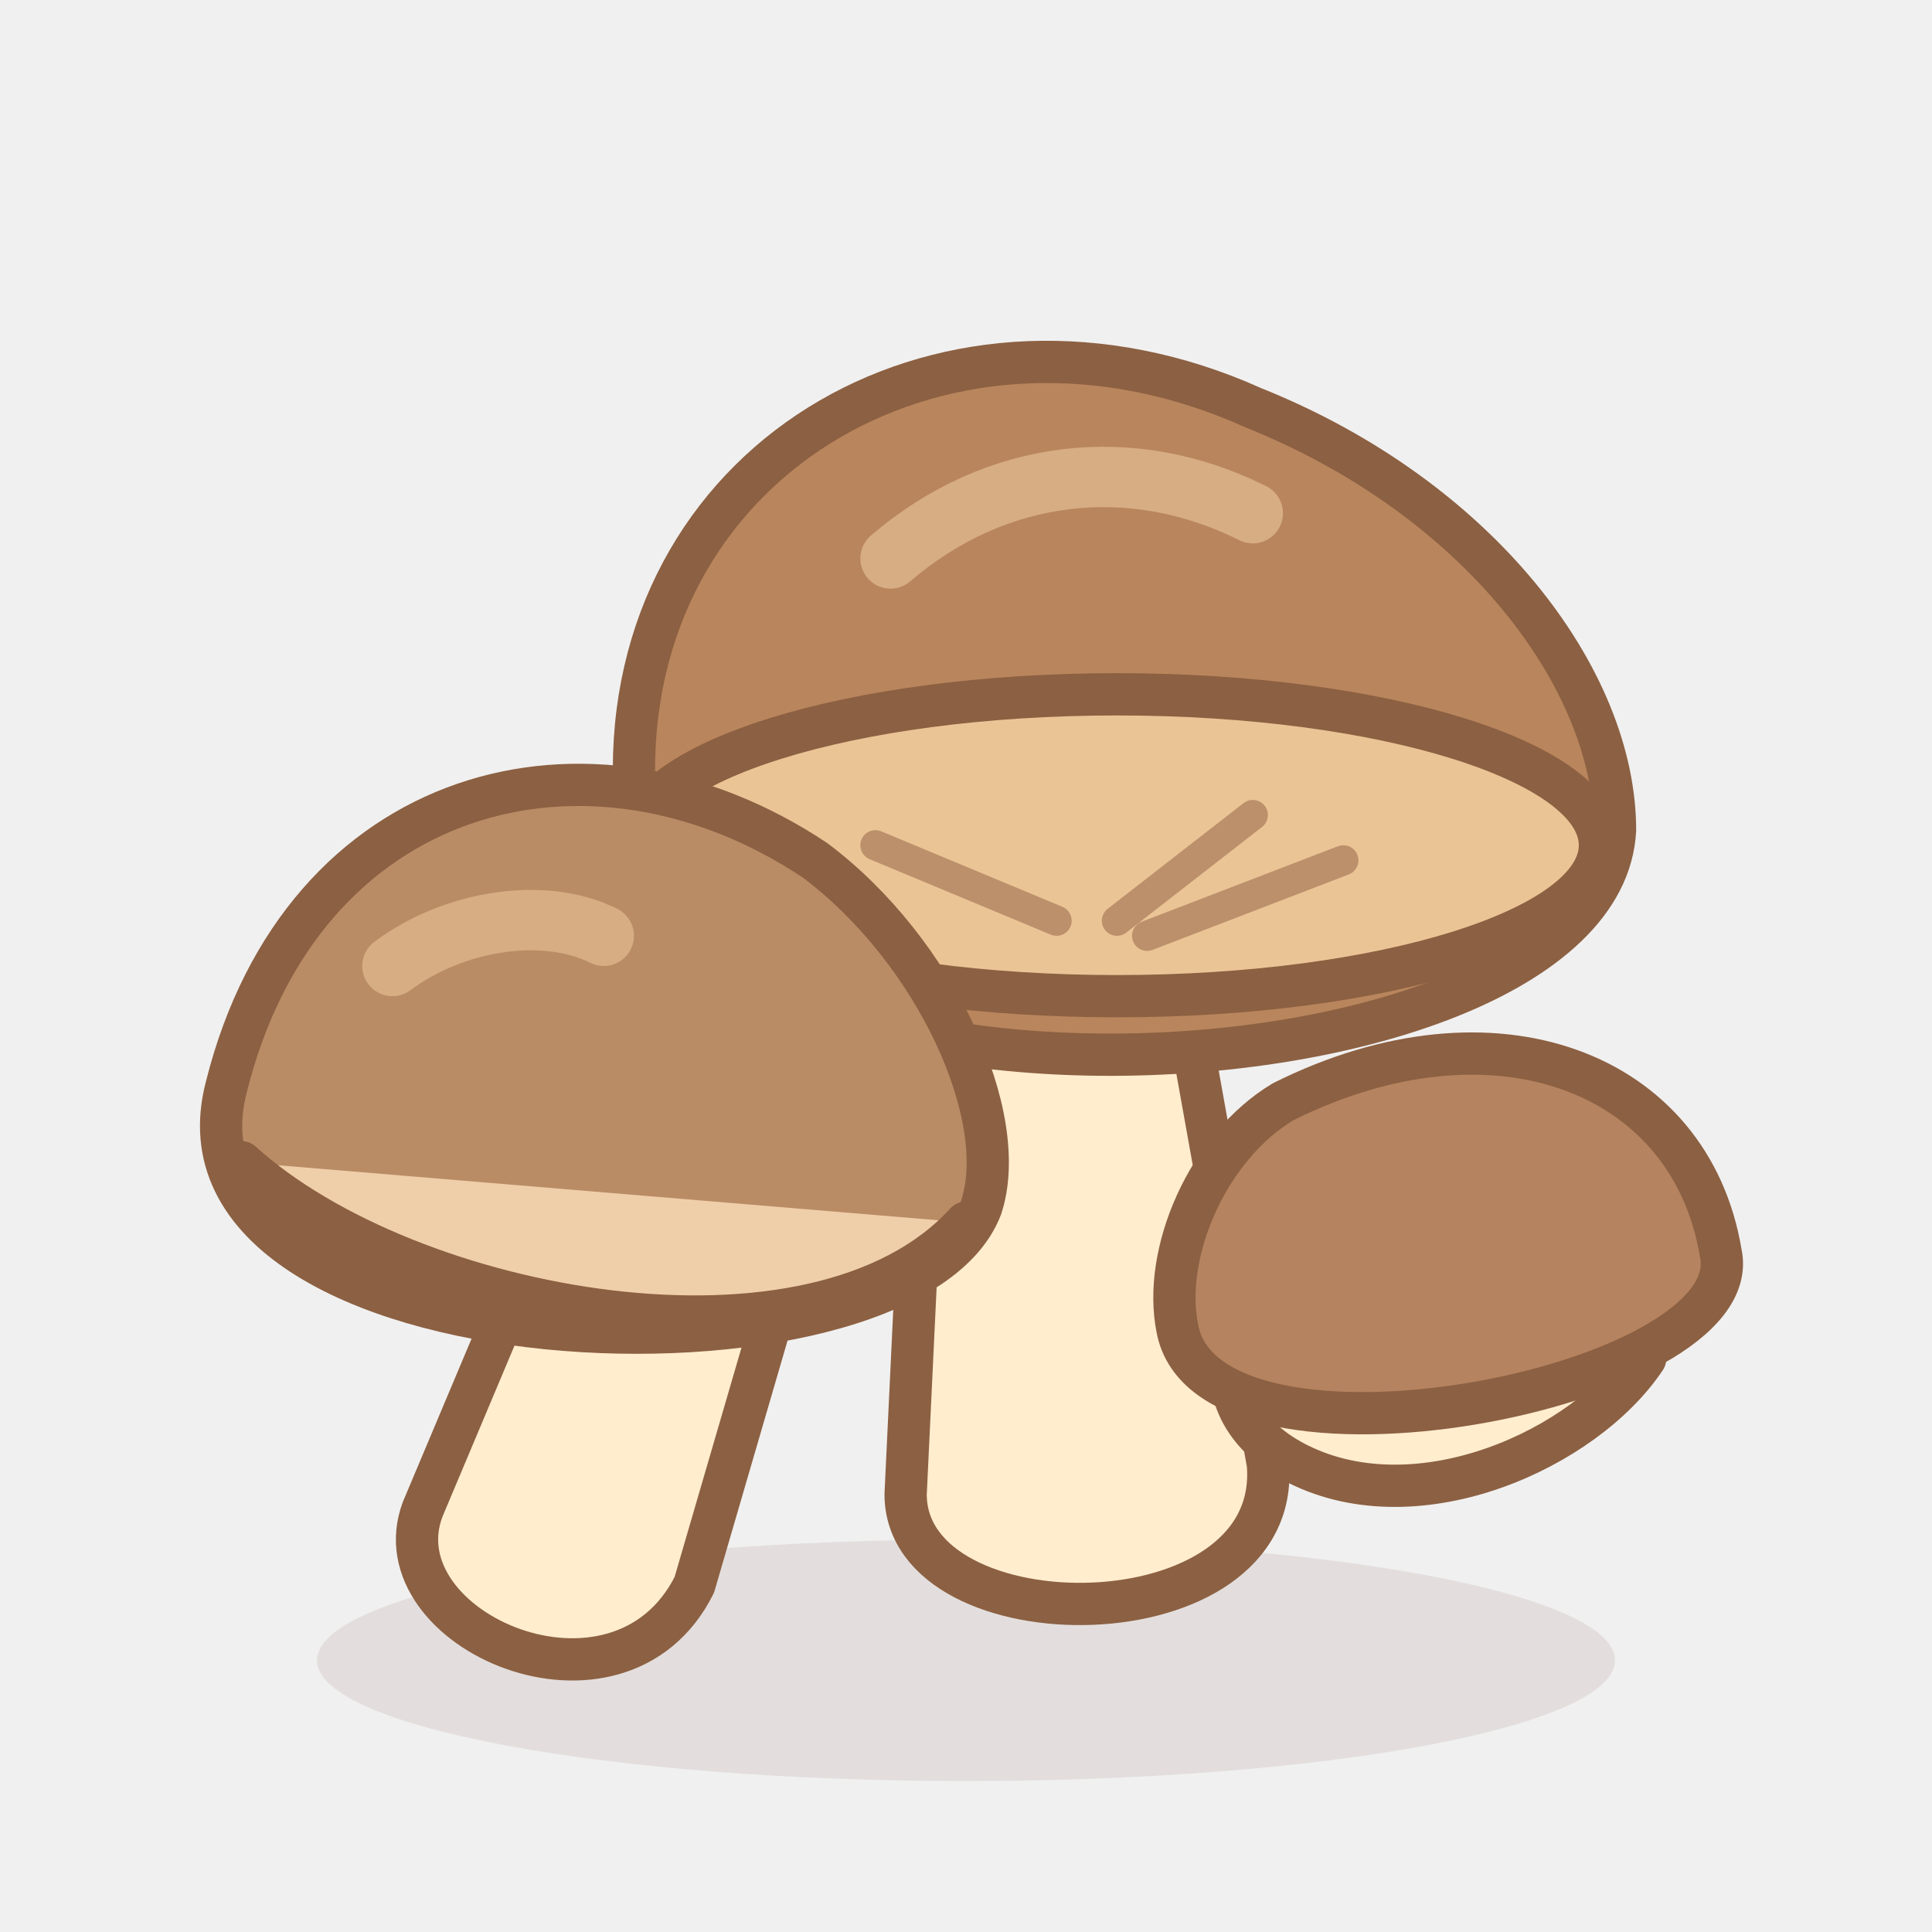
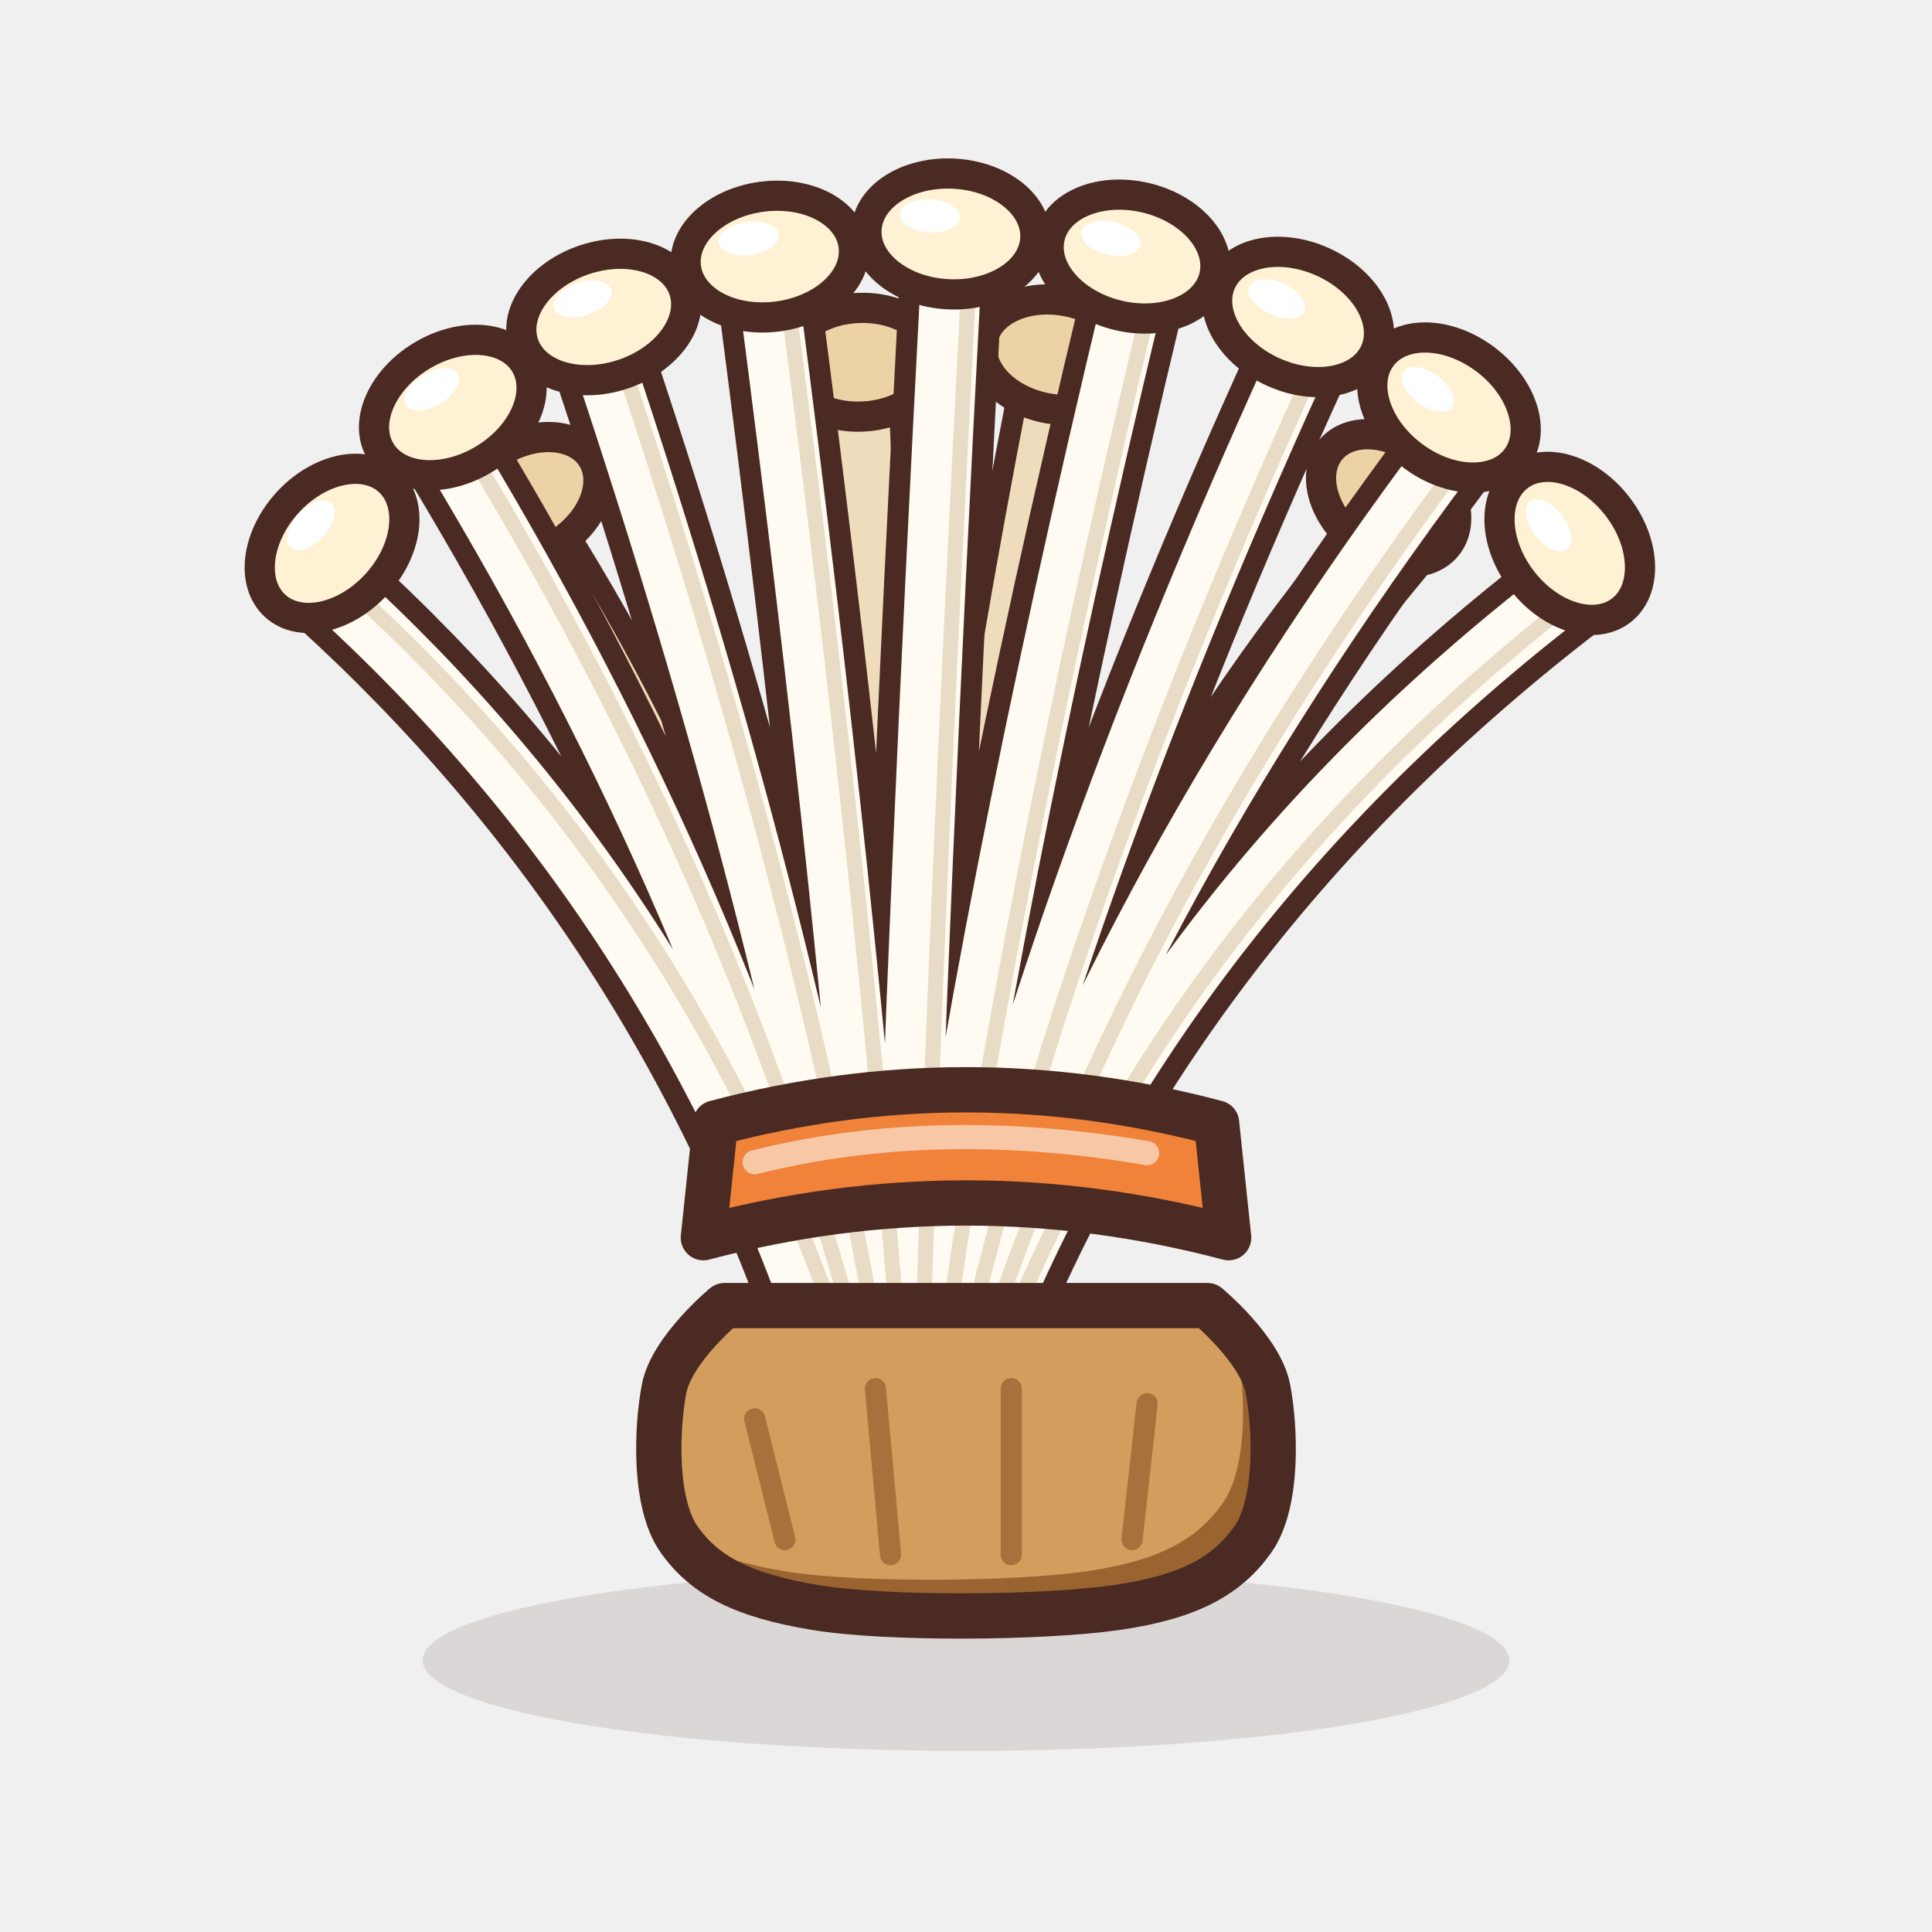
- <svg xmlns="http://www.w3.org/2000/svg" viewBox="0 0 128 128" fill="none">
-   <ellipse cx="64" cy="110" rx="43" ry="8" fill="#723c36" opacity=".1" />
-   <g stroke="#8c6042" stroke-width="2.8" stroke-linecap="round" stroke-linejoin="round">
-     <path d="m62 57-2 42c0 10 25 10 24-2l-7-39-15-1Z" fill="#ffedce" />
-     <path d="M42 51c0-21 21-33 41-24 15 6 24 18 24 28-1 19-68 22-65-4Z" fill="#b9855c" />
-     <ellipse cx="74" cy="56" rx="32" ry="10" fill="#eac495" />
-     <path d="m58 56 12 5m13-7-9 7m15-4-13 5" stroke="#bb906b" stroke-width="2" />
-     <path d="m36 81-8 19c-3 8 13 15 18 5l7-24-17-0Z" fill="#ffedce" />
-     <path d="M15 72c5-20 24-25 39-15 8 6 13 17 11 23-5 13-55 11-50-8Z" fill="#ba8c66" />
-     <path d="M16 77c11 10 38 15 48 4" fill="#efcfaa" />
-     <path d="M86 81c-6 7-6 13 0 16 8 4 19-1 23-7" fill="#ffedce" />
-     <path d="M85 73c14-7 27-2 29 10 2 9-34 16-36 5-1-5 2-12 7-15Z" fill="#b5835f" />
-     <path d="M59 37c7-6 16-7 24-3M26 64c4-3 10-4 14-2" stroke="#d7ad83" stroke-width="4" />
+ <svg xmlns="http://www.w3.org/2000/svg" viewBox="0 0 128 128" stroke-linecap="round" stroke-linejoin="round">
+   <style>.o,.p,.q,.s,.t,.u{stroke:#4a2a22}.o,.p,.q,.h,.l{fill:none}.o,.s{stroke-width:3}.p,.t{stroke-width:2}.q,.u{stroke-width:1.4}.h{stroke:#fff;stroke-opacity:.55}</style>
+   <defs>
+     <path id="mh-1" d="M44 92c.5-2.6 4-5.5 4-5.5s32 0 32 0s3.5 2.9 4 5.5s.7 7.6-1 10s-4.2 3.8-9 4.5s-15.2.8-20 0s-7.3-2.1-9-4.5s-1.5-7.4-1-10z" />
+   </defs>
+   <ellipse cx="64" cy="110" rx="36" ry="6" fill="#3a1d16" opacity=".12" />
+   <path d="M56.5 90Q50.1 60 35 36M63.4 90Q72 60 92 36M59.2 90Q58.5 60 57 27M60.7 90Q63.5 60 70 26.5" class="l" stroke="#4a2a22" stroke-width="6.6" />
+   <path d="M56.5 90Q50.1 60 35 36M63.4 90Q72 60 92 36M59.2 90Q58.5 60 57 27M60.7 90Q63.5 60 70 26.5" class="l" stroke="#efdcbc" stroke-width="3.8" />
+   <ellipse cx="35" cy="33" rx="5" ry="3.6" fill="#ecd3a6" class="t" transform="rotate(-32.1 35 33)" />
+   <ellipse cx="92" cy="33" rx="5" ry="3.6" fill="#ecd3a6" class="t" transform="rotate(39.9 92 33)" />
+   <ellipse cx="57" cy="24" rx="5" ry="3.6" fill="#ecd3a6" class="t" transform="rotate(-2.6 57 24)" />
+   <ellipse cx="70" cy="23.5" rx="5" ry="3.6" fill="#ecd3a6" class="t" transform="rotate(11 70 23.5)" />
+   <path d="M55 90Q45.1 60 22 39M64.8 90Q76.6 60 104 39M55.9 90Q48.1 60 30 30M63.8 90Q73.5 60 96 30M57.1 90Q52 60 40 24M62.6 90Q69.6 60 86 24M58.4 90Q56.2 60 51 20M61.3 90Q65.4 60 75 20M59.9 90Q60.8 60 63 18.5" class="l" stroke="#4a2a22" stroke-width="6.8" />
+   <path d="M55 90Q45.1 60 22 39M64.8 90Q76.6 60 104 39M55.9 90Q48.1 60 30 30M63.8 90Q73.5 60 96 30M57.1 90Q52 60 40 24M62.6 90Q69.6 60 86 24M58.4 90Q56.2 60 51 20M61.3 90Q65.4 60 75 20M59.9 90Q60.8 60 63 18.5" class="l" stroke="#fffbf2" stroke-width="4" />
+   <path d="M55 90Q45.1 60 22 39M64.8 90Q76.6 60 104 39M55.9 90Q48.1 60 30 30M63.8 90Q73.5 60 96 30M57.1 90Q52 60 40 24M62.6 90Q69.6 60 86 24M58.4 90Q56.2 60 51 20M61.3 90Q65.4 60 75 20M59.9 90Q60.8 60 63 18.5" class="l" stroke="#e9dcc6" stroke-width="1" transform="translate(1.2 0)" />
+   <ellipse cx="22" cy="36" rx="5.6" ry="4" fill="#fff1d4" class="t" transform="rotate(-47.7 22 36)" />
+   <ellipse cx="20.6" cy="34.8" rx="2" ry="1.1" fill="#fff" transform="rotate(-47.7 20.6 34.8)" />
+   <ellipse cx="104" cy="36" rx="5.6" ry="4" fill="#fff1d4" class="t" transform="rotate(52.6 104 36)" />
+   <ellipse cx="102.6" cy="34.8" rx="2" ry="1.1" fill="#fff" transform="rotate(52.6 102.6 34.8)" />
+   <ellipse cx="30" cy="27" rx="5.6" ry="4" fill="#fff1d4" class="t" transform="rotate(-31.2 30 27)" />
+   <ellipse cx="28.6" cy="25.8" rx="2" ry="1.1" fill="#fff" transform="rotate(-31.2 28.6 25.8)" />
+   <ellipse cx="96" cy="27" rx="5.6" ry="4" fill="#fff1d4" class="t" transform="rotate(36.9 96 27)" />
+   <ellipse cx="94.6" cy="25.8" rx="2" ry="1.1" fill="#fff" transform="rotate(36.9 94.6 25.8)" />
+   <ellipse cx="40" cy="21" rx="5.6" ry="4" fill="#fff1d4" class="t" transform="rotate(-18.4 40 21)" />
+   <ellipse cx="38.6" cy="19.8" rx="2" ry="1.1" fill="#fff" transform="rotate(-18.4 38.6 19.8)" />
+   <ellipse cx="86" cy="21" rx="5.6" ry="4" fill="#fff1d4" class="t" transform="rotate(24.4 86 21)" />
+   <ellipse cx="84.6" cy="19.8" rx="2" ry="1.1" fill="#fff" transform="rotate(24.4 84.6 19.8)" />
+   <ellipse cx="51" cy="17" rx="5.6" ry="4" fill="#fff1d4" class="t" transform="rotate(-7.4 51 17)" />
+   <ellipse cx="49.6" cy="15.8" rx="2" ry="1.1" fill="#fff" transform="rotate(-7.4 49.6 15.8)" />
+   <ellipse cx="75" cy="17" rx="5.6" ry="4" fill="#fff1d4" class="t" transform="rotate(13.5 75 17)" />
+   <ellipse cx="73.6" cy="15.8" rx="2" ry="1.1" fill="#fff" transform="rotate(13.5 73.6 15.8)" />
+   <ellipse cx="63" cy="15.5" rx="5.6" ry="4" fill="#fff1d4" class="t" transform="rotate(3 63 15.5)" />
+   <ellipse cx="61.6" cy="14.3" rx="2" ry="1.1" fill="#fff" transform="rotate(3 61.6 14.3)" />
+   <use href="#mh-1" fill="#9a6430" />
+   <clipPath id="mh-1c">
+     <use href="#mh-1" />
+   </clipPath>
+   <g clip-path="url(#mh-1c)">
+     <use href="#mh-1" fill="#d39d5e" x="-2" y="-2.4" />
+     <path d="M50 94l2 8M58 92l1 11M67 92v11M76 93l-1 9" class="l" stroke="#a8703a" stroke-width="1.4" />
  </g>
+   <use href="#mh-1" class="o" />
+   <path d="M47.4 74.4Q64 70 80.6 74.4l.8 7.6Q64 77.4 46.6 82Z" fill="#f0823a" class="s" />
+   <path d="M50 77q12-3 26-.6" class="h" stroke-width="1.6" />
</svg>
